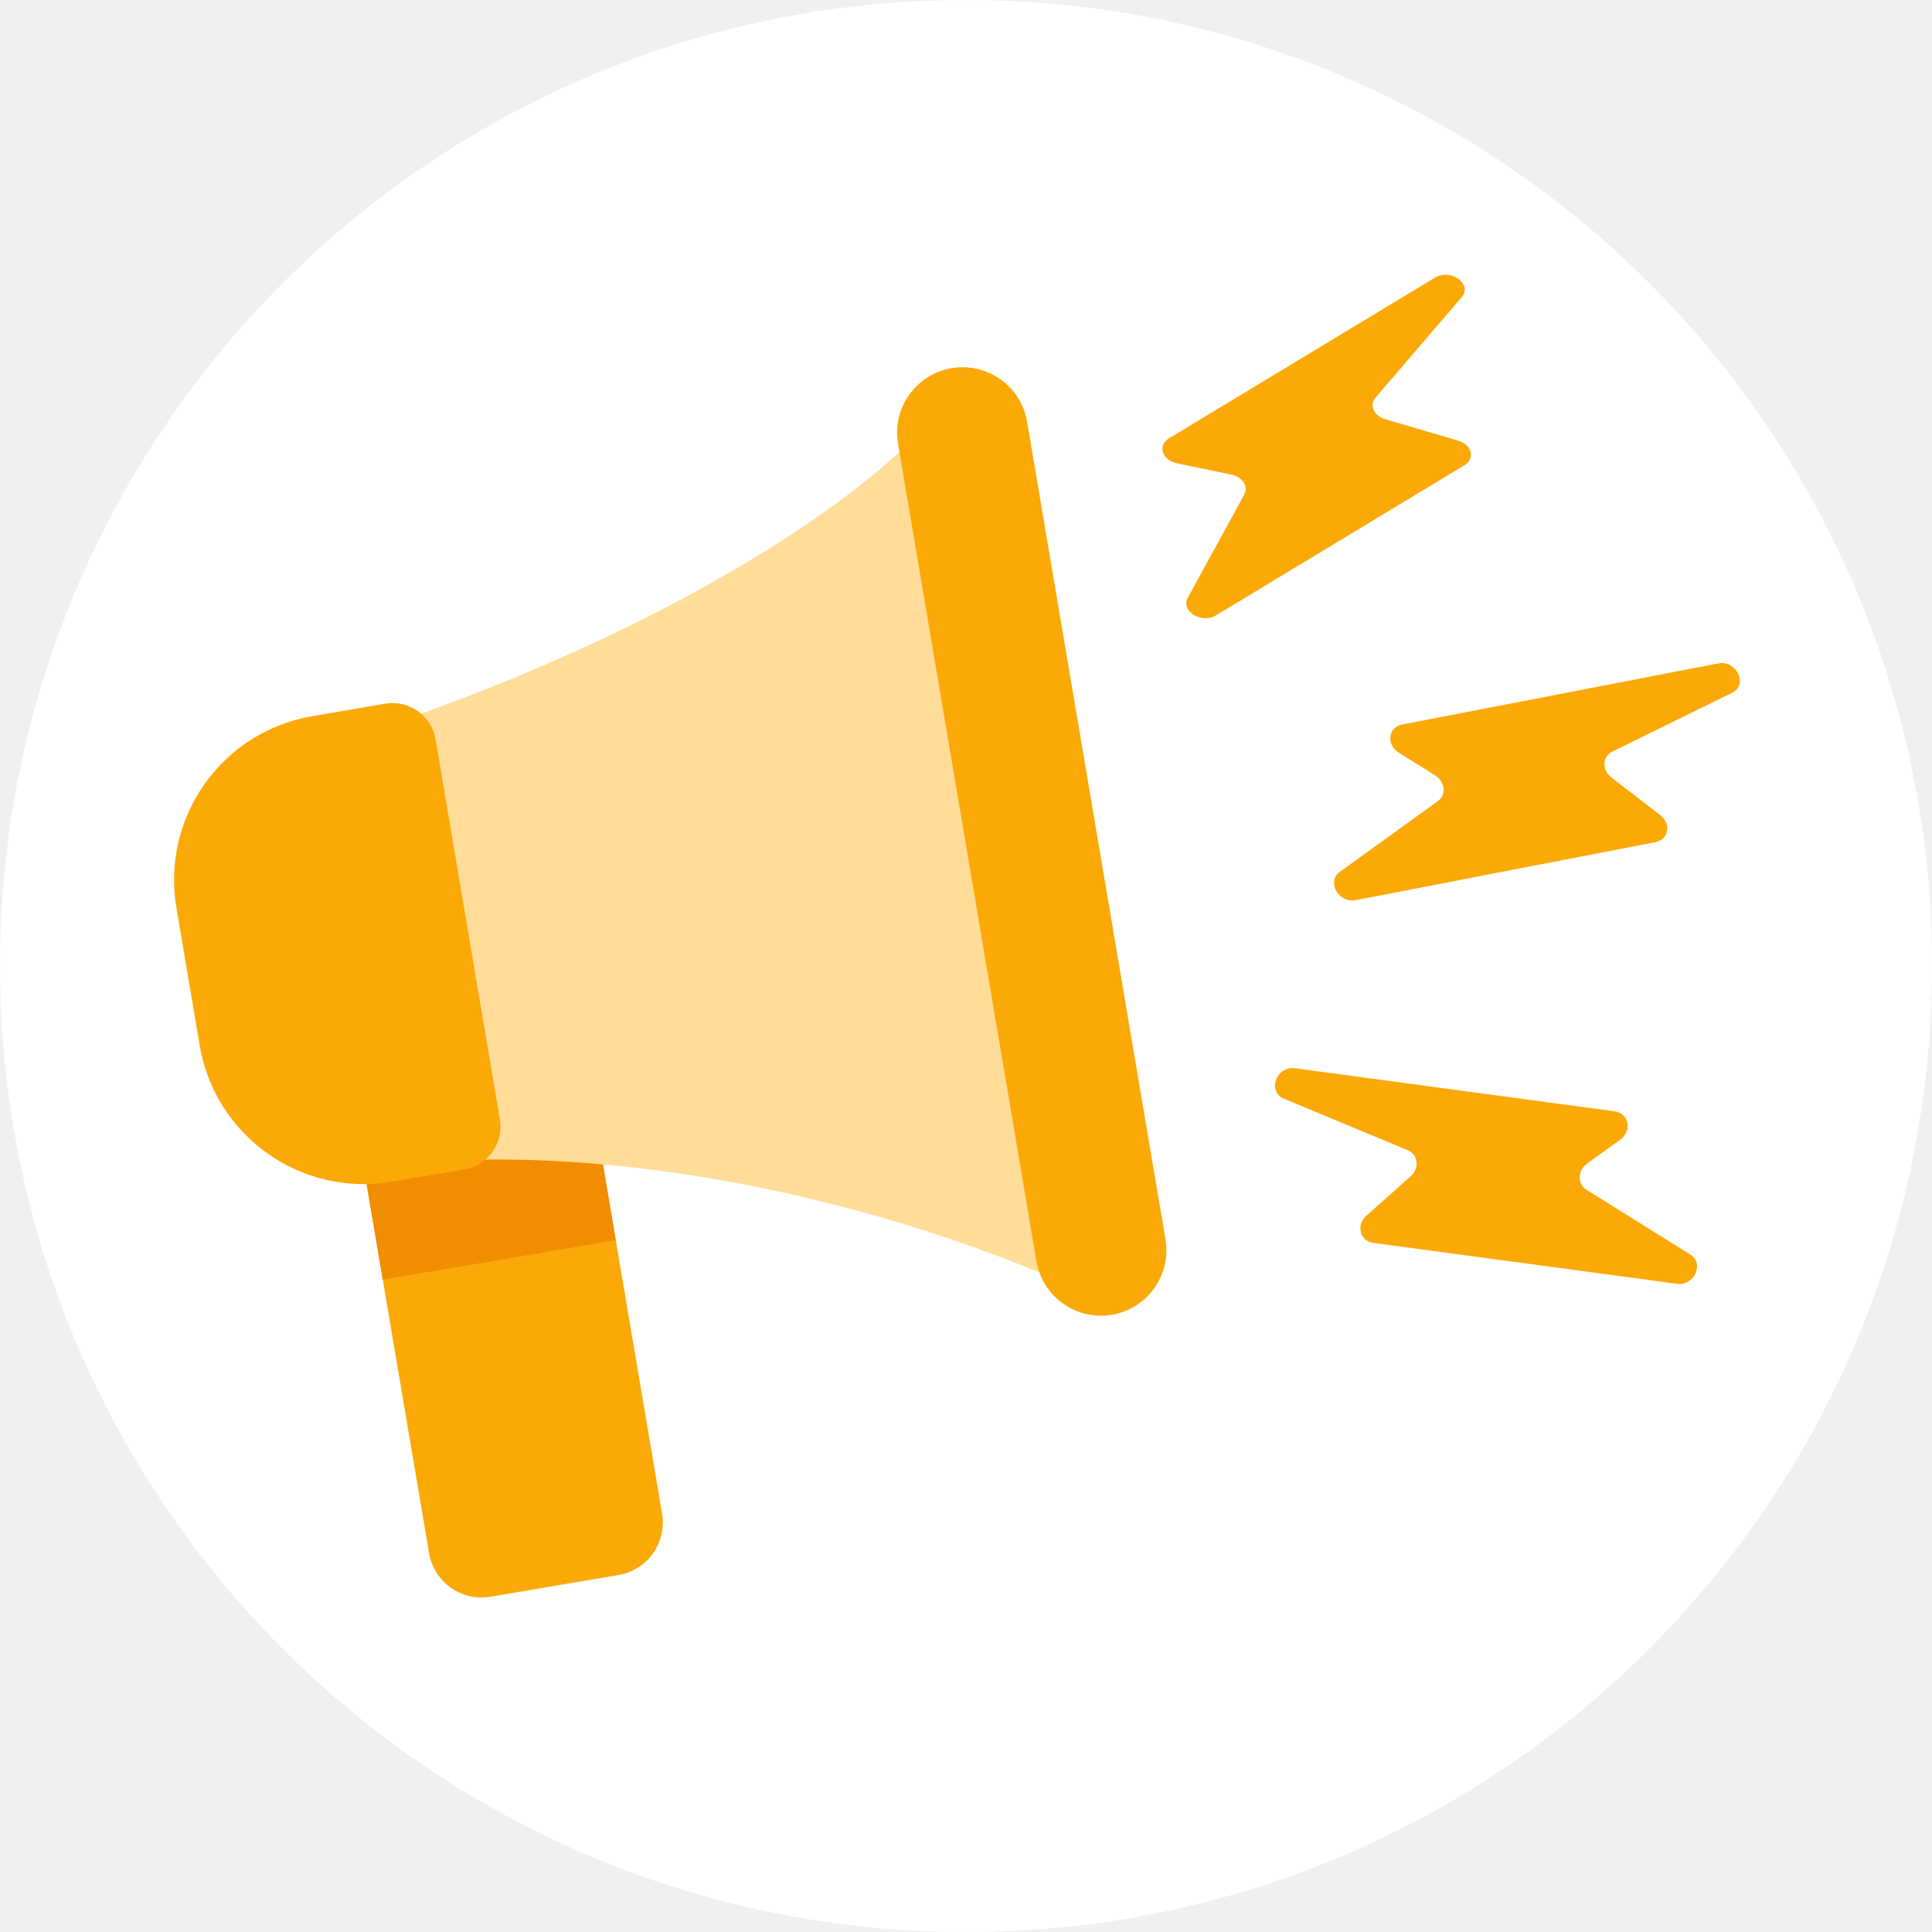
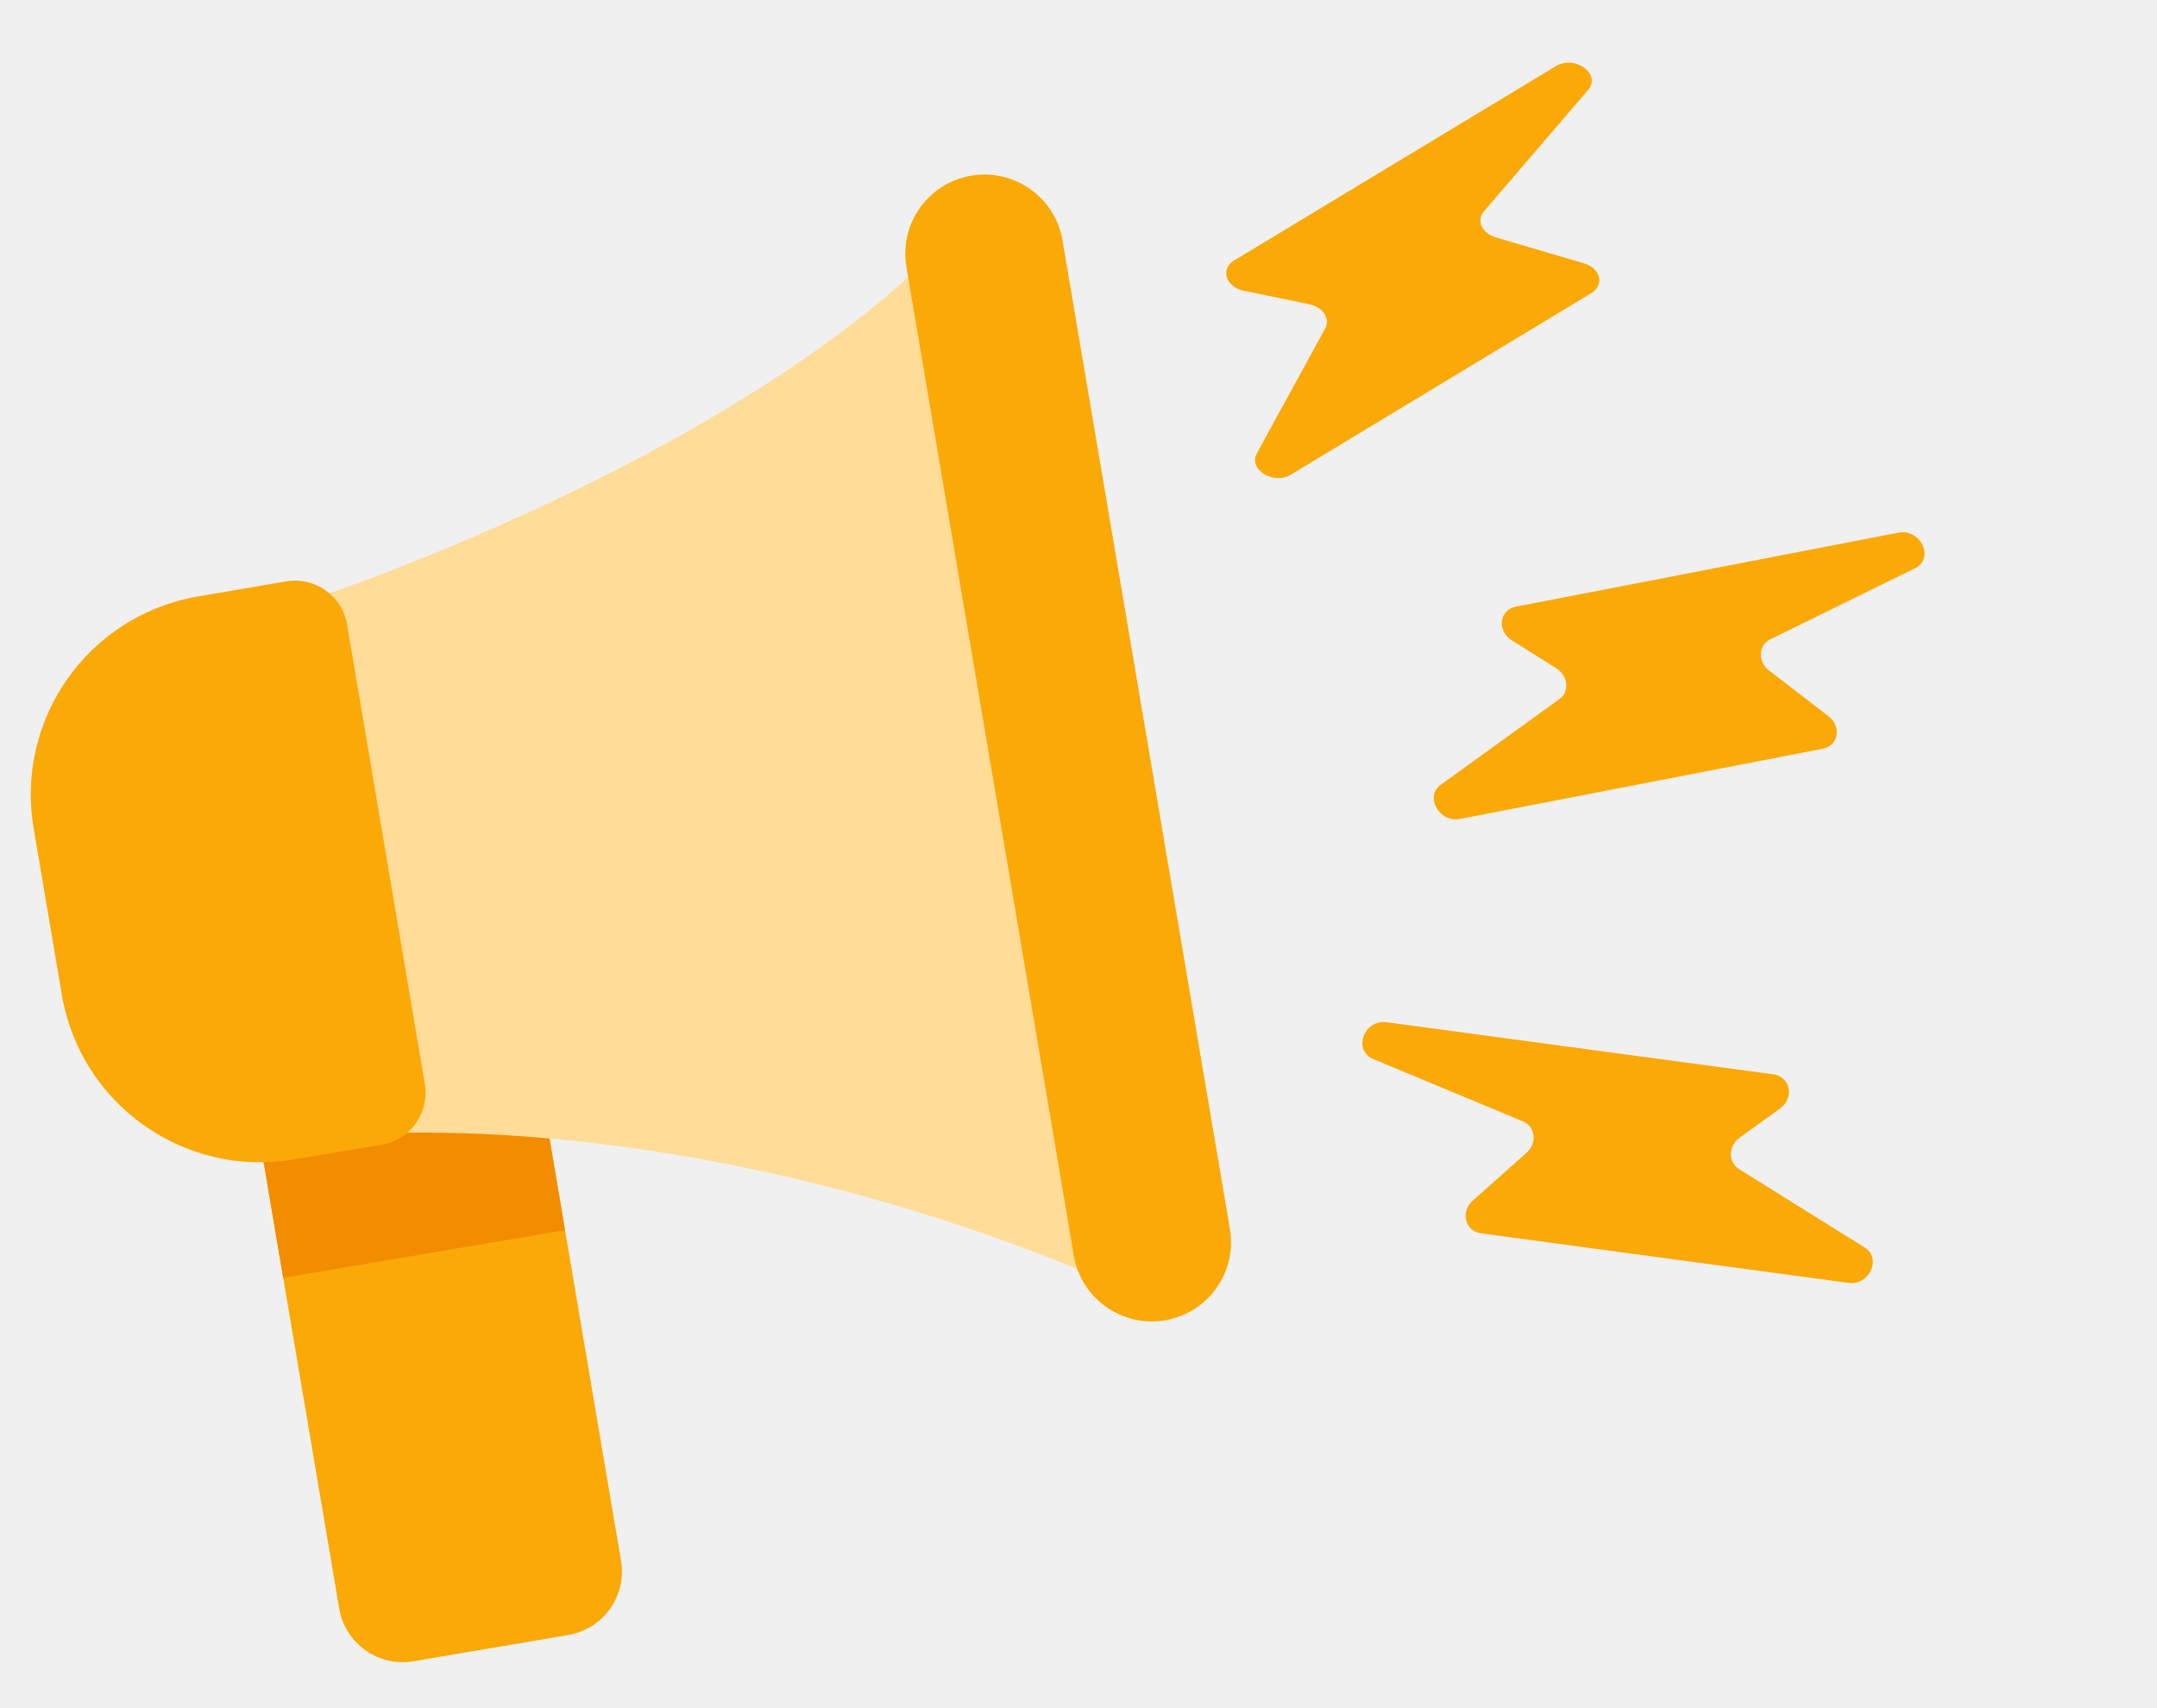
- <svg xmlns="http://www.w3.org/2000/svg" width="26" height="26" viewBox="0 0 26 26" fill="none">
-   <rect width="26" height="26" rx="13" fill="white" />
-   <path d="M4.727 14.715L7.863 14.184L8.91 20.369C8.976 20.76 8.713 21.13 8.322 21.196L6.601 21.488C6.21 21.554 5.84 21.291 5.774 20.9L4.727 14.715Z" fill="#FBA907" />
-   <path d="M4.727 14.715L7.863 14.184L8.287 16.69L5.151 17.221L4.727 14.715Z" fill="#F28D00" />
-   <path d="M14.222 17.221C11.487 16.058 8.433 15.491 5.976 15.623L4.995 9.829C7.059 9.175 10.778 7.585 12.614 5.581L14.222 17.221Z" fill="#FFDD99" />
-   <path d="M2.374 12.216C2.168 10.999 2.986 9.846 4.202 9.638L5.184 9.47C5.504 9.415 5.808 9.631 5.862 9.951L6.727 15.063C6.781 15.383 6.565 15.687 6.245 15.74L5.261 15.904C4.045 16.107 2.894 15.287 2.688 14.071L2.374 12.216Z" fill="#FBA907" />
-   <rect x="11.938" y="5.102" width="1.762" height="12.92" rx="0.881" transform="rotate(-9.60823 11.9375 5.10156)" fill="#FBA907" />
-   <path d="M22.28 11.333L18.245 12.114C18.014 12.158 17.848 11.866 18.03 11.734L19.352 10.779C19.468 10.695 19.448 10.519 19.313 10.435L18.825 10.129C18.653 10.022 18.679 9.787 18.867 9.751L23.121 8.928C23.371 8.879 23.53 9.215 23.308 9.324L21.696 10.116C21.562 10.182 21.556 10.364 21.686 10.463L22.343 10.969C22.494 11.085 22.457 11.299 22.28 11.333Z" fill="#FBA907" />
-   <path d="M19.708 6.261L16.363 8.282C16.168 8.399 15.886 8.224 15.984 8.046L16.746 6.653C16.804 6.546 16.72 6.418 16.571 6.387L15.837 6.235C15.638 6.194 15.575 5.993 15.731 5.899L19.312 3.736C19.525 3.607 19.821 3.825 19.671 4L18.511 5.352C18.424 5.453 18.489 5.596 18.641 5.641L19.626 5.931C19.808 5.985 19.855 6.172 19.708 6.261Z" fill="#FBA907" />
-   <path d="M18.48 16.726L22.568 17.277C22.802 17.308 22.94 17.002 22.746 16.882L21.35 16.011C21.226 15.934 21.229 15.753 21.357 15.66L21.806 15.336C21.968 15.218 21.921 14.981 21.731 14.956L17.428 14.376C17.175 14.342 17.049 14.69 17.279 14.786L18.944 15.479C19.085 15.537 19.106 15.721 18.985 15.829L18.386 16.362C18.246 16.487 18.302 16.702 18.48 16.726Z" fill="#FBA907" />
+ <svg xmlns="http://www.w3.org/2000/svg" width="24" height="19" viewBox="0 0 24 19" fill="none">
+   <path d="M2.727 11.715L5.863 11.184L6.91 17.369C6.976 17.76 6.713 18.13 6.322 18.196L4.601 18.488C4.21 18.554 3.84 18.291 3.774 17.9L2.727 11.715Z" fill="#FBA907" />
+   <path d="M2.727 11.715L5.863 11.184L6.287 13.69L3.151 14.221L2.727 11.715Z" fill="#F28D00" />
+   <path d="M12.222 14.221C9.487 13.058 6.433 12.491 3.976 12.623L2.995 6.829C5.059 6.175 8.778 4.585 10.614 2.581L12.222 14.221Z" fill="#FFDD99" />
+   <path d="M0.374 9.216C0.168 7.999 0.986 6.846 2.202 6.638L3.184 6.47C3.504 6.415 3.808 6.631 3.862 6.951L4.727 12.063C4.781 12.383 4.565 12.687 4.245 12.74L3.261 12.904C2.045 13.107 0.894 12.287 0.688 11.071L0.374 9.216Z" fill="#FBA907" />
+   <rect x="9.938" y="2.102" width="1.762" height="12.92" rx="0.881" transform="rotate(-9.60823 9.9375 2.10156)" fill="#FBA907" />
+   <path d="M20.28 8.333L16.245 9.114C16.014 9.158 15.848 8.866 16.03 8.734L17.352 7.779C17.468 7.695 17.448 7.519 17.313 7.435L16.825 7.129C16.653 7.022 16.679 6.787 16.867 6.751L21.121 5.928C21.371 5.879 21.53 6.215 21.308 6.324L19.696 7.116C19.562 7.182 19.556 7.364 19.686 7.463L20.343 7.969C20.494 8.085 20.457 8.299 20.28 8.333Z" fill="#FBA907" />
+   <path d="M17.708 3.261L14.363 5.282C14.168 5.399 13.886 5.224 13.984 5.046L14.746 3.653C14.804 3.546 14.72 3.418 14.571 3.387L13.837 3.235C13.638 3.194 13.575 2.993 13.731 2.899L17.312 0.736C17.525 0.607 17.821 0.825 17.671 1L16.511 2.352C16.424 2.453 16.489 2.596 16.641 2.641L17.626 2.931C17.808 2.985 17.855 3.172 17.708 3.261Z" fill="#FBA907" />
+   <path d="M16.48 13.726L20.568 14.277C20.802 14.308 20.94 14.002 20.746 13.882L19.35 13.011C19.226 12.934 19.229 12.753 19.357 12.66L19.806 12.336C19.968 12.218 19.921 11.981 19.731 11.956L15.428 11.376C15.175 11.342 15.049 11.69 15.279 11.786L16.944 12.479C17.085 12.537 17.106 12.721 16.985 12.829L16.386 13.362C16.246 13.487 16.302 13.702 16.48 13.726Z" fill="#FBA907" />
</svg>
